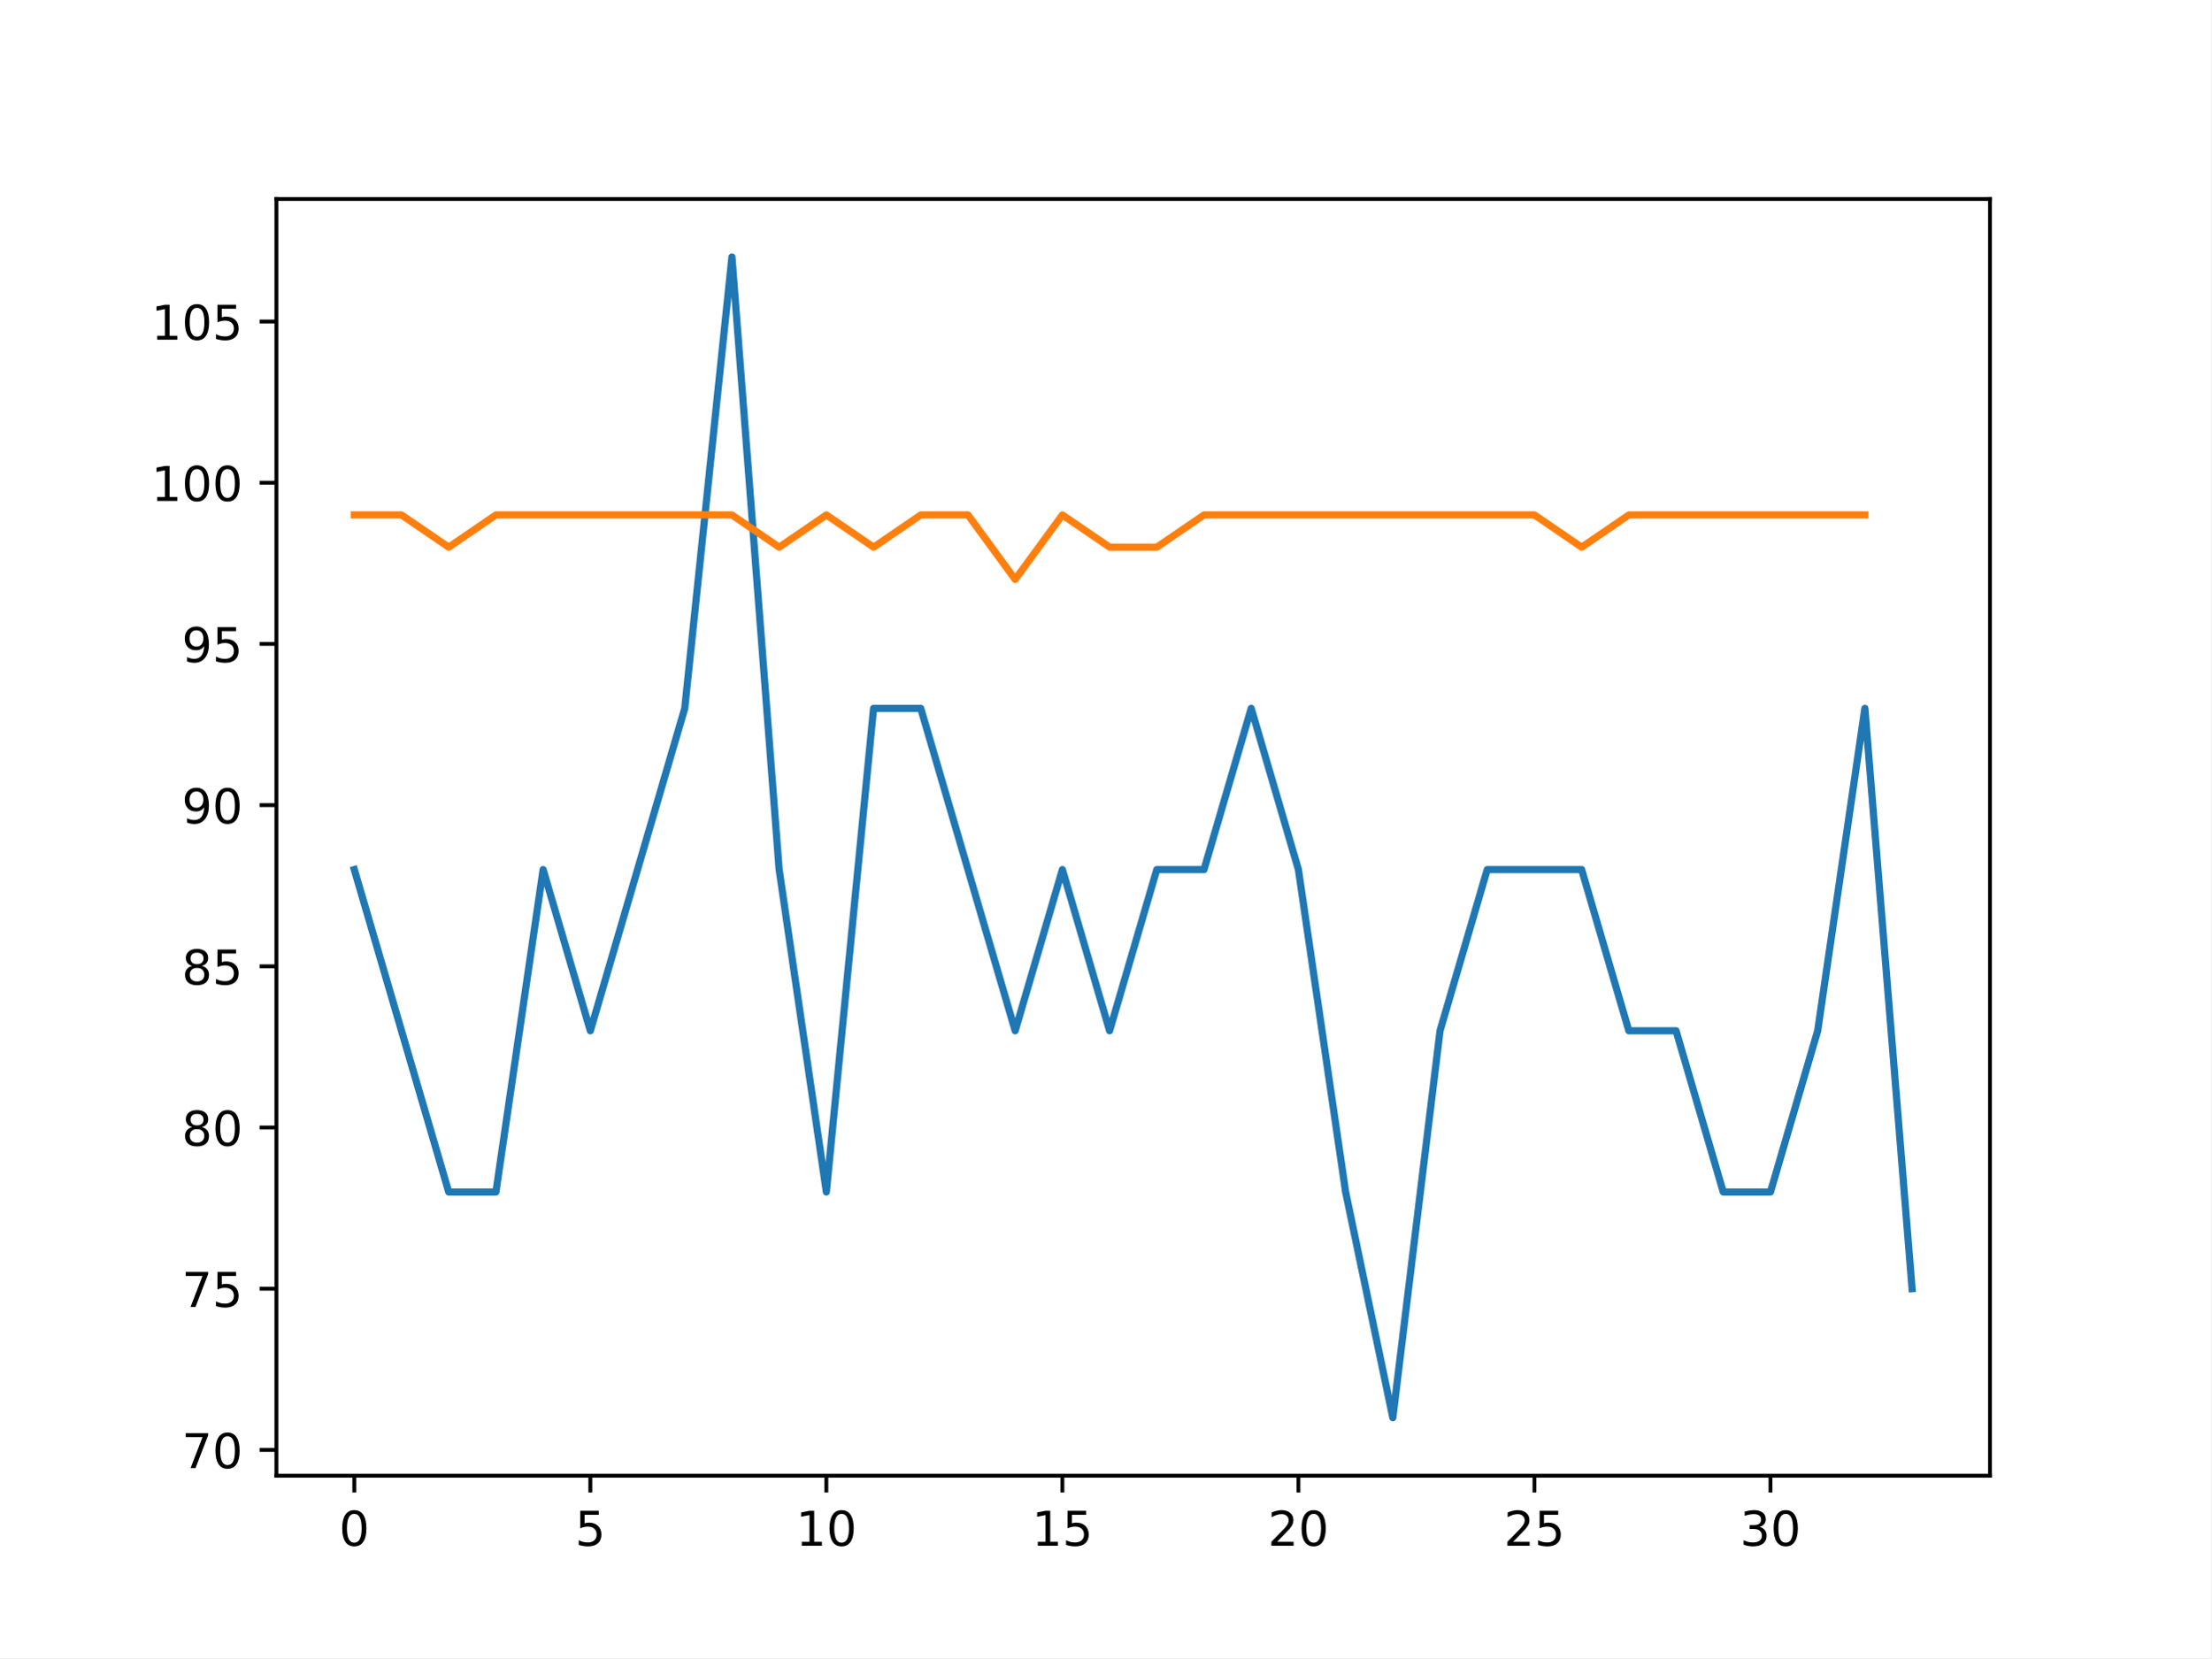
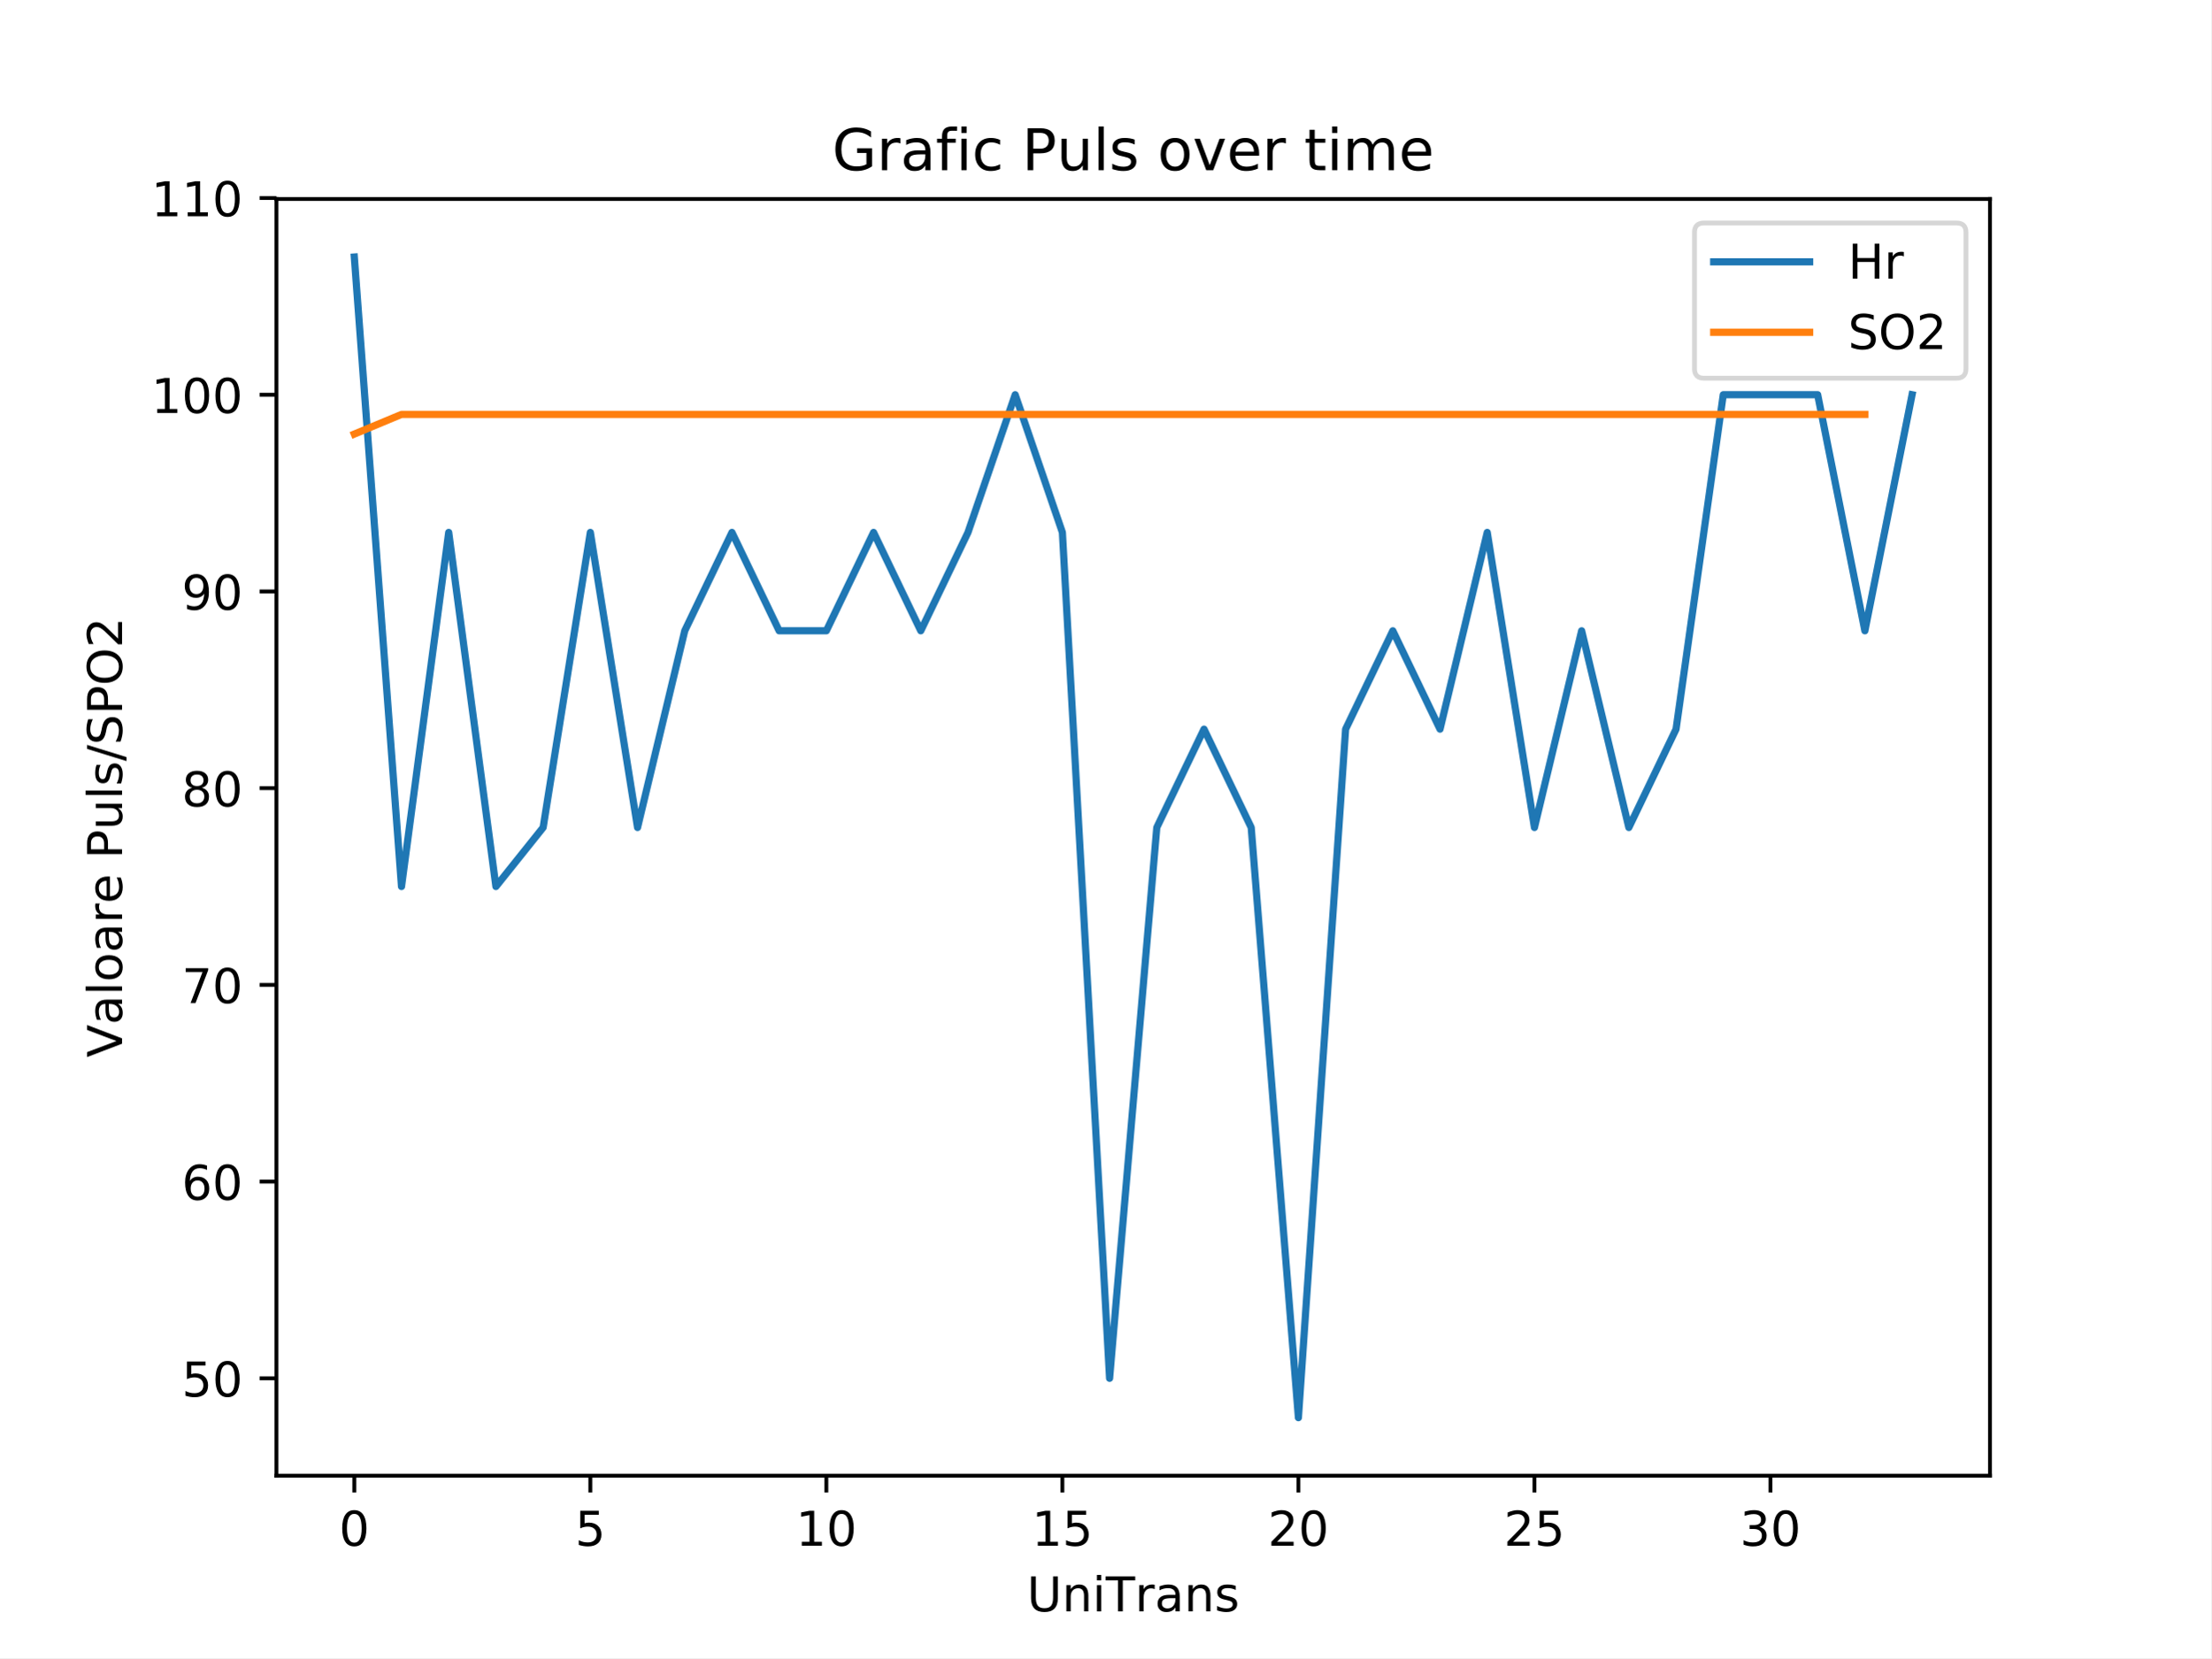
<svg xmlns="http://www.w3.org/2000/svg" xmlns:xlink="http://www.w3.org/1999/xlink" height="345.6pt" version="1.1" viewBox="0 0 460.8 345.6" width="460.8pt">
  <defs>
    <style type="text/css">
*{stroke-linecap:butt;stroke-linejoin:round;}
  </style>
  </defs>
  <g id="figure_1">
    <g id="patch_1">
      <path d="M 0 345.6  L 460.8 345.6  L 460.8 0  L 0 0  z " style="fill:#ffffff;" />
    </g>
    <g id="axes_1">
      <g id="patch_2">
        <path d="M 57.6 307.584  L 414.72 307.584  L 414.72 41.472  L 57.6 41.472  z " style="fill:#ffffff;" />
      </g>
      <g id="matplotlib.axis_1">
        <g id="xtick_1">
          <g id="line2d_1">
            <defs>
-               <path d="M 0 0  L 0 3.5  " id="m60263ec77a" style="stroke:#000000;stroke-width:0.8;" />
-             </defs>
-             <g>
-               <use style="stroke:#000000;stroke-width:0.8;" x="73.833" xlink:href="#m60263ec77a" y="307.584" />
+               <path d="M 0 0  L 0 3.5  " id="me6a7bbd510" style="stroke:#000000;stroke-width:0.8;" />
+             </defs>
+             <g>
+               <use style="stroke:#000000;stroke-width:0.8;" x="73.833" xlink:href="#me6a7bbd510" y="307.584" />
            </g>
          </g>
          <g id="text_1">
            <defs>
              <path d="M 31.781 66.406  Q 24.172 66.406 20.328 58.906  Q 16.5 51.422 16.5 36.375  Q 16.5 21.391 20.328 13.891  Q 24.172 6.391 31.781 6.391  Q 39.453 6.391 43.281 13.891  Q 47.125 21.391 47.125 36.375  Q 47.125 51.422 43.281 58.906  Q 39.453 66.406 31.781 66.406  z M 31.781 74.219  Q 44.047 74.219 50.516 64.516  Q 56.984 54.828 56.984 36.375  Q 56.984 17.969 50.516 8.266  Q 44.047 -1.422 31.781 -1.422  Q 19.531 -1.422 13.062 8.266  Q 6.594 17.969 6.594 36.375  Q 6.594 54.828 13.062 64.516  Q 19.531 74.219 31.781 74.219  z " id="DejaVuSans-48" />
            </defs>
            <g transform="translate(70.65148 322.1824)scale(0.1 -0.1)">
              <use xlink:href="#DejaVuSans-48" />
            </g>
          </g>
        </g>
        <g id="xtick_2">
          <g id="line2d_2">
            <g>
-               <use style="stroke:#000000;stroke-width:0.8;" x="123.023" xlink:href="#m60263ec77a" y="307.584" />
+               <use style="stroke:#000000;stroke-width:0.8;" x="123.023" xlink:href="#me6a7bbd510" y="307.584" />
            </g>
          </g>
          <g id="text_2">
            <defs>
              <path d="M 10.797 72.906  L 49.516 72.906  L 49.516 64.594  L 19.828 64.594  L 19.828 46.734  Q 21.969 47.469 24.109 47.828  Q 26.266 48.188 28.422 48.188  Q 40.625 48.188 47.75 41.5  Q 54.891 34.812 54.891 23.391  Q 54.891 11.625 47.562 5.094  Q 40.234 -1.422 26.906 -1.422  Q 22.312 -1.422 17.547 -0.641  Q 12.797 0.141 7.719 1.703  L 7.719 11.625  Q 12.109 9.234 16.797 8.062  Q 21.484 6.891 26.703 6.891  Q 35.156 6.891 40.078 11.328  Q 45.016 15.766 45.016 23.391  Q 45.016 31 40.078 35.438  Q 35.156 39.891 26.703 39.891  Q 22.75 39.891 18.812 39.016  Q 14.891 38.141 10.797 36.281  z " id="DejaVuSans-53" />
            </defs>
            <g transform="translate(119.8416 322.1824)scale(0.1 -0.1)">
              <use xlink:href="#DejaVuSans-53" />
            </g>
          </g>
        </g>
        <g id="xtick_3">
          <g id="line2d_3">
            <g>
-               <use style="stroke:#000000;stroke-width:0.8;" x="172.213" xlink:href="#m60263ec77a" y="307.584" />
+               <use style="stroke:#000000;stroke-width:0.8;" x="172.213" xlink:href="#me6a7bbd510" y="307.584" />
            </g>
          </g>
          <g id="text_3">
            <defs>
              <path d="M 12.406 8.297  L 28.516 8.297  L 28.516 63.922  L 10.984 60.406  L 10.984 69.391  L 28.422 72.906  L 38.281 72.906  L 38.281 8.297  L 54.391 8.297  L 54.391 0  L 12.406 0  z " id="DejaVuSans-49" />
            </defs>
            <g transform="translate(165.8504 322.1824)scale(0.1 -0.1)">
              <use xlink:href="#DejaVuSans-49" />
              <use x="63.623" xlink:href="#DejaVuSans-48" />
            </g>
          </g>
        </g>
        <g id="xtick_4">
          <g id="line2d_4">
            <g>
-               <use style="stroke:#000000;stroke-width:0.8;" x="221.403" xlink:href="#m60263ec77a" y="307.584" />
+               <use style="stroke:#000000;stroke-width:0.8;" x="221.403" xlink:href="#me6a7bbd510" y="307.584" />
            </g>
          </g>
          <g id="text_4">
            <g transform="translate(215.0405 322.1824)scale(0.1 -0.1)">
              <use xlink:href="#DejaVuSans-49" />
              <use x="63.623" xlink:href="#DejaVuSans-53" />
            </g>
          </g>
        </g>
        <g id="xtick_5">
          <g id="line2d_5">
            <g>
-               <use style="stroke:#000000;stroke-width:0.8;" x="270.593" xlink:href="#m60263ec77a" y="307.584" />
+               <use style="stroke:#000000;stroke-width:0.8;" x="270.593" xlink:href="#me6a7bbd510" y="307.584" />
            </g>
          </g>
          <g id="text_5">
            <defs>
              <path d="M 19.188 8.297  L 53.609 8.297  L 53.609 0  L 7.328 0  L 7.328 8.297  Q 12.938 14.109 22.625 23.891  Q 32.328 33.688 34.812 36.531  Q 39.547 41.844 41.422 45.531  Q 43.312 49.219 43.312 52.781  Q 43.312 58.594 39.234 62.25  Q 35.156 65.922 28.609 65.922  Q 23.969 65.922 18.812 64.312  Q 13.672 62.703 7.812 59.422  L 7.812 69.391  Q 13.766 71.781 18.938 73  Q 24.125 74.219 28.422 74.219  Q 39.75 74.219 46.484 68.547  Q 53.219 62.891 53.219 53.422  Q 53.219 48.922 51.531 44.891  Q 49.859 40.875 45.406 35.406  Q 44.188 33.984 37.641 27.219  Q 31.109 20.453 19.188 8.297  z " id="DejaVuSans-50" />
            </defs>
            <g transform="translate(264.2306 322.1824)scale(0.1 -0.1)">
              <use xlink:href="#DejaVuSans-50" />
              <use x="63.623" xlink:href="#DejaVuSans-48" />
            </g>
          </g>
        </g>
        <g id="xtick_6">
          <g id="line2d_6">
            <g>
-               <use style="stroke:#000000;stroke-width:0.8;" x="319.783" xlink:href="#m60263ec77a" y="307.584" />
+               <use style="stroke:#000000;stroke-width:0.8;" x="319.783" xlink:href="#me6a7bbd510" y="307.584" />
            </g>
          </g>
          <g id="text_6">
            <g transform="translate(313.4206 322.1824)scale(0.1 -0.1)">
              <use xlink:href="#DejaVuSans-50" />
              <use x="63.623" xlink:href="#DejaVuSans-53" />
            </g>
          </g>
        </g>
        <g id="xtick_7">
          <g id="line2d_7">
            <g>
-               <use style="stroke:#000000;stroke-width:0.8;" x="368.973" xlink:href="#m60263ec77a" y="307.584" />
+               <use style="stroke:#000000;stroke-width:0.8;" x="368.973" xlink:href="#me6a7bbd510" y="307.584" />
            </g>
          </g>
          <g id="text_7">
            <defs>
              <path d="M 40.578 39.312  Q 47.656 37.797 51.625 33  Q 55.609 28.219 55.609 21.188  Q 55.609 10.406 48.188 4.484  Q 40.766 -1.422 27.094 -1.422  Q 22.516 -1.422 17.656 -0.516  Q 12.797 0.391 7.625 2.203  L 7.625 11.719  Q 11.719 9.328 16.594 8.109  Q 21.484 6.891 26.812 6.891  Q 36.078 6.891 40.938 10.547  Q 45.797 14.203 45.797 21.188  Q 45.797 27.641 41.281 31.266  Q 36.766 34.906 28.719 34.906  L 20.219 34.906  L 20.219 43.016  L 29.109 43.016  Q 36.375 43.016 40.234 45.922  Q 44.094 48.828 44.094 54.297  Q 44.094 59.906 40.109 62.906  Q 36.141 65.922 28.719 65.922  Q 24.656 65.922 20.016 65.031  Q 15.375 64.156 9.812 62.312  L 9.812 71.094  Q 15.438 72.656 20.344 73.438  Q 25.25 74.219 29.594 74.219  Q 40.828 74.219 47.359 69.109  Q 53.906 64.016 53.906 55.328  Q 53.906 49.266 50.438 45.094  Q 46.969 40.922 40.578 39.312  z " id="DejaVuSans-51" />
            </defs>
            <g transform="translate(362.6107 322.1824)scale(0.1 -0.1)">
              <use xlink:href="#DejaVuSans-51" />
              <use x="63.623" xlink:href="#DejaVuSans-48" />
            </g>
+           </g>
+         </g>
+         <g id="text_8">
+           <defs>
+             <path d="M 8.688 72.906  L 18.609 72.906  L 18.609 28.609  Q 18.609 16.891 22.844 11.734  Q 27.094 6.594 36.625 6.594  Q 46.094 6.594 50.344 11.734  Q 54.594 16.891 54.594 28.609  L 54.594 72.906  L 64.5 72.906  L 64.5 27.391  Q 64.5 13.141 57.438 5.859  Q 50.391 -1.422 36.625 -1.422  Q 22.797 -1.422 15.734 5.859  Q 8.688 13.141 8.688 27.391  z " id="DejaVuSans-85" />
+             <path d="M 54.891 33.016  L 54.891 0  L 45.906 0  L 45.906 32.719  Q 45.906 40.484 42.875 44.328  Q 39.844 48.188 33.797 48.188  Q 26.516 48.188 22.312 43.547  Q 18.109 38.922 18.109 30.906  L 18.109 0  L 9.078 0  L 9.078 54.688  L 18.109 54.688  L 18.109 46.188  Q 21.344 51.125 25.703 53.562  Q 30.078 56 35.797 56  Q 45.219 56 50.047 50.172  Q 54.891 44.344 54.891 33.016  z " id="DejaVuSans-110" />
+             <path d="M 9.422 54.688  L 18.406 54.688  L 18.406 0  L 9.422 0  z M 9.422 75.984  L 18.406 75.984  L 18.406 64.594  L 9.422 64.594  z " id="DejaVuSans-105" />
+             <path d="M -0.297 72.906  L 61.375 72.906  L 61.375 64.594  L 35.5 64.594  L 35.5 0  L 25.594 0  L 25.594 64.594  L -0.297 64.594  z " id="DejaVuSans-84" />
+             <path d="M 41.109 46.297  Q 39.594 47.172 37.812 47.578  Q 36.031 48 33.891 48  Q 26.266 48 22.188 43.047  Q 18.109 38.094 18.109 28.812  L 18.109 0  L 9.078 0  L 9.078 54.688  L 18.109 54.688  L 18.109 46.188  Q 20.953 51.172 25.484 53.578  Q 30.031 56 36.531 56  Q 37.453 56 38.578 55.875  Q 39.703 55.766 41.062 55.516  z " id="DejaVuSans-114" />
+             <path d="M 34.281 27.484  Q 23.391 27.484 19.188 25  Q 14.984 22.516 14.984 16.5  Q 14.984 11.719 18.141 8.906  Q 21.297 6.109 26.703 6.109  Q 34.188 6.109 38.703 11.406  Q 43.219 16.703 43.219 25.484  L 43.219 27.484  z M 52.203 31.203  L 52.203 0  L 43.219 0  L 43.219 8.297  Q 40.141 3.328 35.547 0.953  Q 30.953 -1.422 24.312 -1.422  Q 15.922 -1.422 10.953 3.297  Q 6 8.016 6 15.922  Q 6 25.141 12.172 29.828  Q 18.359 34.516 30.609 34.516  L 43.219 34.516  L 43.219 35.406  Q 43.219 41.609 39.141 45  Q 35.062 48.391 27.688 48.391  Q 23 48.391 18.547 47.266  Q 14.109 46.141 10.016 43.891  L 10.016 52.203  Q 14.938 54.109 19.578 55.047  Q 24.219 56 28.609 56  Q 40.484 56 46.344 49.844  Q 52.203 43.703 52.203 31.203  z " id="DejaVuSans-97" />
+             <path d="M 44.281 53.078  L 44.281 44.578  Q 40.484 46.531 36.375 47.5  Q 32.281 48.484 27.875 48.484  Q 21.188 48.484 17.844 46.438  Q 14.5 44.391 14.5 40.281  Q 14.5 37.156 16.891 35.375  Q 19.281 33.594 26.516 31.984  L 29.594 31.297  Q 39.156 29.25 43.188 25.516  Q 47.219 21.781 47.219 15.094  Q 47.219 7.469 41.188 3.016  Q 35.156 -1.422 24.609 -1.422  Q 20.219 -1.422 15.453 -0.562  Q 10.688 0.297 5.422 2  L 5.422 11.281  Q 10.406 8.688 15.234 7.391  Q 20.062 6.109 24.812 6.109  Q 31.156 6.109 34.562 8.281  Q 37.984 10.453 37.984 14.406  Q 37.984 18.062 35.516 20.016  Q 33.062 21.969 24.703 23.781  L 21.578 24.516  Q 13.234 26.266 9.516 29.906  Q 5.812 33.547 5.812 39.891  Q 5.812 47.609 11.281 51.797  Q 16.75 56 26.812 56  Q 31.781 56 36.172 55.266  Q 40.578 54.547 44.281 53.078  z " id="DejaVuSans-115" />
+           </defs>
+           <g transform="translate(214.0069 335.8606)scale(0.1 -0.1)">
+             <use xlink:href="#DejaVuSans-85" />
+             <use x="73.193" xlink:href="#DejaVuSans-110" />
+             <use x="136.572" xlink:href="#DejaVuSans-105" />
+             <use x="164.355" xlink:href="#DejaVuSans-84" />
+             <use x="225.221" xlink:href="#DejaVuSans-114" />
+             <use x="266.334" xlink:href="#DejaVuSans-97" />
+             <use x="327.613" xlink:href="#DejaVuSans-110" />
+             <use x="390.992" xlink:href="#DejaVuSans-115" />
          </g>
        </g>
      </g>
      <g id="matplotlib.axis_2">
        <g id="ytick_1">
          <g id="line2d_8">
            <defs>
-               <path d="M 0 0  L -3.5 0  " id="mb90bf1c290" style="stroke:#000000;stroke-width:0.8;" />
-             </defs>
-             <g>
-               <use style="stroke:#000000;stroke-width:0.8;" x="57.6" xlink:href="#mb90bf1c290" y="302.208" />
-             </g>
-           </g>
-           <g id="text_8">
-             <defs>
-               <path d="M 8.203 72.906  L 55.078 72.906  L 55.078 68.703  L 28.609 0  L 18.312 0  L 43.219 64.594  L 8.203 64.594  z " id="DejaVuSans-55" />
-             </defs>
-             <g transform="translate(37.875 306.0072)scale(0.1 -0.1)">
-               <use xlink:href="#DejaVuSans-55" />
+               <path d="M 0 0  L -3.5 0  " id="mf48b2911ef" style="stroke:#000000;stroke-width:0.8;" />
+             </defs>
+             <g>
+               <use style="stroke:#000000;stroke-width:0.8;" x="57.6" xlink:href="#mf48b2911ef" y="287.287" />
+             </g>
+           </g>
+           <g id="text_9">
+             <g transform="translate(37.875 291.0865)scale(0.1 -0.1)">
+               <use xlink:href="#DejaVuSans-53" />
              <use x="63.623" xlink:href="#DejaVuSans-48" />
            </g>
          </g>
        </g>
        <g id="ytick_2">
          <g id="line2d_9">
            <g>
-               <use style="stroke:#000000;stroke-width:0.8;" x="57.6" xlink:href="#mb90bf1c290" y="268.608" />
-             </g>
-           </g>
-           <g id="text_9">
-             <g transform="translate(37.875 272.4072)scale(0.1 -0.1)">
-               <use xlink:href="#DejaVuSans-55" />
-               <use x="63.623" xlink:href="#DejaVuSans-53" />
+               <use style="stroke:#000000;stroke-width:0.8;" x="57.6" xlink:href="#mf48b2911ef" y="246.284" />
+             </g>
+           </g>
+           <g id="text_10">
+             <defs>
+               <path d="M 33.016 40.375  Q 26.375 40.375 22.484 35.828  Q 18.609 31.297 18.609 23.391  Q 18.609 15.531 22.484 10.953  Q 26.375 6.391 33.016 6.391  Q 39.656 6.391 43.531 10.953  Q 47.406 15.531 47.406 23.391  Q 47.406 31.297 43.531 35.828  Q 39.656 40.375 33.016 40.375  z M 52.594 71.297  L 52.594 62.312  Q 48.875 64.062 45.094 64.984  Q 41.312 65.922 37.594 65.922  Q 27.828 65.922 22.672 59.328  Q 17.531 52.734 16.797 39.406  Q 19.672 43.656 24.016 45.922  Q 28.375 48.188 33.594 48.188  Q 44.578 48.188 50.953 41.516  Q 57.328 34.859 57.328 23.391  Q 57.328 12.156 50.688 5.359  Q 44.047 -1.422 33.016 -1.422  Q 20.359 -1.422 13.672 8.266  Q 6.984 17.969 6.984 36.375  Q 6.984 53.656 15.188 63.938  Q 23.391 74.219 37.203 74.219  Q 40.922 74.219 44.703 73.484  Q 48.484 72.75 52.594 71.297  z " id="DejaVuSans-54" />
+             </defs>
+             <g transform="translate(37.875 250.0832)scale(0.1 -0.1)">
+               <use xlink:href="#DejaVuSans-54" />
+               <use x="63.623" xlink:href="#DejaVuSans-48" />
            </g>
          </g>
        </g>
        <g id="ytick_3">
          <g id="line2d_10">
            <g>
-               <use style="stroke:#000000;stroke-width:0.8;" x="57.6" xlink:href="#mb90bf1c290" y="235.008" />
-             </g>
-           </g>
-           <g id="text_10">
-             <defs>
-               <path d="M 31.781 34.625  Q 24.75 34.625 20.719 30.859  Q 16.703 27.094 16.703 20.516  Q 16.703 13.922 20.719 10.156  Q 24.75 6.391 31.781 6.391  Q 38.812 6.391 42.859 10.172  Q 46.922 13.969 46.922 20.516  Q 46.922 27.094 42.891 30.859  Q 38.875 34.625 31.781 34.625  z M 21.922 38.812  Q 15.578 40.375 12.031 44.719  Q 8.5 49.078 8.5 55.328  Q 8.5 64.062 14.719 69.141  Q 20.953 74.219 31.781 74.219  Q 42.672 74.219 48.875 69.141  Q 55.078 64.062 55.078 55.328  Q 55.078 49.078 51.531 44.719  Q 48 40.375 41.703 38.812  Q 48.828 37.156 52.797 32.312  Q 56.781 27.484 56.781 20.516  Q 56.781 9.906 50.312 4.234  Q 43.844 -1.422 31.781 -1.422  Q 19.734 -1.422 13.25 4.234  Q 6.781 9.906 6.781 20.516  Q 6.781 27.484 10.781 32.312  Q 14.797 37.156 21.922 38.812  z M 18.312 54.391  Q 18.312 48.734 21.844 45.562  Q 25.391 42.391 31.781 42.391  Q 38.141 42.391 41.719 45.562  Q 45.312 48.734 45.312 54.391  Q 45.312 60.062 41.719 63.234  Q 38.141 66.406 31.781 66.406  Q 25.391 66.406 21.844 63.234  Q 18.312 60.062 18.312 54.391  z " id="DejaVuSans-56" />
-             </defs>
-             <g transform="translate(37.875 238.8072)scale(0.1 -0.1)">
-               <use xlink:href="#DejaVuSans-56" />
+               <use style="stroke:#000000;stroke-width:0.8;" x="57.6" xlink:href="#mf48b2911ef" y="205.281" />
+             </g>
+           </g>
+           <g id="text_11">
+             <defs>
+               <path d="M 8.203 72.906  L 55.078 72.906  L 55.078 68.703  L 28.609 0  L 18.312 0  L 43.219 64.594  L 8.203 64.594  z " id="DejaVuSans-55" />
+             </defs>
+             <g transform="translate(37.875 209.0798)scale(0.1 -0.1)">
+               <use xlink:href="#DejaVuSans-55" />
              <use x="63.623" xlink:href="#DejaVuSans-48" />
            </g>
          </g>
        </g>
        <g id="ytick_4">
          <g id="line2d_11">
            <g>
-               <use style="stroke:#000000;stroke-width:0.8;" x="57.6" xlink:href="#mb90bf1c290" y="201.408" />
-             </g>
-           </g>
-           <g id="text_11">
-             <g transform="translate(37.875 205.2072)scale(0.1 -0.1)">
+               <use style="stroke:#000000;stroke-width:0.8;" x="57.6" xlink:href="#mf48b2911ef" y="164.277" />
+             </g>
+           </g>
+           <g id="text_12">
+             <defs>
+               <path d="M 31.781 34.625  Q 24.75 34.625 20.719 30.859  Q 16.703 27.094 16.703 20.516  Q 16.703 13.922 20.719 10.156  Q 24.75 6.391 31.781 6.391  Q 38.812 6.391 42.859 10.172  Q 46.922 13.969 46.922 20.516  Q 46.922 27.094 42.891 30.859  Q 38.875 34.625 31.781 34.625  z M 21.922 38.812  Q 15.578 40.375 12.031 44.719  Q 8.5 49.078 8.5 55.328  Q 8.5 64.062 14.719 69.141  Q 20.953 74.219 31.781 74.219  Q 42.672 74.219 48.875 69.141  Q 55.078 64.062 55.078 55.328  Q 55.078 49.078 51.531 44.719  Q 48 40.375 41.703 38.812  Q 48.828 37.156 52.797 32.312  Q 56.781 27.484 56.781 20.516  Q 56.781 9.906 50.312 4.234  Q 43.844 -1.422 31.781 -1.422  Q 19.734 -1.422 13.25 4.234  Q 6.781 9.906 6.781 20.516  Q 6.781 27.484 10.781 32.312  Q 14.797 37.156 21.922 38.812  z M 18.312 54.391  Q 18.312 48.734 21.844 45.562  Q 25.391 42.391 31.781 42.391  Q 38.141 42.391 41.719 45.562  Q 45.312 48.734 45.312 54.391  Q 45.312 60.062 41.719 63.234  Q 38.141 66.406 31.781 66.406  Q 25.391 66.406 21.844 63.234  Q 18.312 60.062 18.312 54.391  z " id="DejaVuSans-56" />
+             </defs>
+             <g transform="translate(37.875 168.0764)scale(0.1 -0.1)">
              <use xlink:href="#DejaVuSans-56" />
-               <use x="63.623" xlink:href="#DejaVuSans-53" />
+               <use x="63.623" xlink:href="#DejaVuSans-48" />
            </g>
          </g>
        </g>
        <g id="ytick_5">
          <g id="line2d_12">
            <g>
-               <use style="stroke:#000000;stroke-width:0.8;" x="57.6" xlink:href="#mb90bf1c290" y="167.808" />
-             </g>
-           </g>
-           <g id="text_12">
+               <use style="stroke:#000000;stroke-width:0.8;" x="57.6" xlink:href="#mf48b2911ef" y="123.274" />
+             </g>
+           </g>
+           <g id="text_13">
            <defs>
              <path d="M 10.984 1.516  L 10.984 10.5  Q 14.703 8.734 18.5 7.812  Q 22.312 6.891 25.984 6.891  Q 35.75 6.891 40.891 13.453  Q 46.047 20.016 46.781 33.406  Q 43.953 29.203 39.594 26.953  Q 35.25 24.703 29.984 24.703  Q 19.047 24.703 12.672 31.312  Q 6.297 37.938 6.297 49.422  Q 6.297 60.641 12.938 67.422  Q 19.578 74.219 30.609 74.219  Q 43.266 74.219 49.922 64.516  Q 56.594 54.828 56.594 36.375  Q 56.594 19.141 48.406 8.859  Q 40.234 -1.422 26.422 -1.422  Q 22.703 -1.422 18.891 -0.688  Q 15.094 0.047 10.984 1.516  z M 30.609 32.422  Q 37.25 32.422 41.125 36.953  Q 45.016 41.5 45.016 49.422  Q 45.016 57.281 41.125 61.844  Q 37.25 66.406 30.609 66.406  Q 23.969 66.406 20.094 61.844  Q 16.219 57.281 16.219 49.422  Q 16.219 41.5 20.094 36.953  Q 23.969 32.422 30.609 32.422  z " id="DejaVuSans-57" />
            </defs>
-             <g transform="translate(37.875 171.6072)scale(0.1 -0.1)">
+             <g transform="translate(37.875 127.073)scale(0.1 -0.1)">
              <use xlink:href="#DejaVuSans-57" />
              <use x="63.623" xlink:href="#DejaVuSans-48" />
            </g>
          </g>
        </g>
        <g id="ytick_6">
          <g id="line2d_13">
            <g>
-               <use style="stroke:#000000;stroke-width:0.8;" x="57.6" xlink:href="#mb90bf1c290" y="134.208" />
-             </g>
-           </g>
-           <g id="text_13">
-             <g transform="translate(37.875 138.0072)scale(0.1 -0.1)">
-               <use xlink:href="#DejaVuSans-57" />
-               <use x="63.623" xlink:href="#DejaVuSans-53" />
+               <use style="stroke:#000000;stroke-width:0.8;" x="57.6" xlink:href="#mf48b2911ef" y="82.27" />
+             </g>
+           </g>
+           <g id="text_14">
+             <g transform="translate(31.5125 86.06959)scale(0.1 -0.1)">
+               <use xlink:href="#DejaVuSans-49" />
+               <use x="63.623" xlink:href="#DejaVuSans-48" />
+               <use x="127.246" xlink:href="#DejaVuSans-48" />
            </g>
          </g>
        </g>
        <g id="ytick_7">
          <g id="line2d_14">
            <g>
-               <use style="stroke:#000000;stroke-width:0.8;" x="57.6" xlink:href="#mb90bf1c290" y="100.608" />
-             </g>
-           </g>
-           <g id="text_14">
-             <g transform="translate(31.5125 104.4072)scale(0.1 -0.1)">
+               <use style="stroke:#000000;stroke-width:0.8;" x="57.6" xlink:href="#mf48b2911ef" y="41.267" />
+             </g>
+           </g>
+           <g id="text_15">
+             <g transform="translate(31.5125 45.0662)scale(0.1 -0.1)">
              <use xlink:href="#DejaVuSans-49" />
-               <use x="63.623" xlink:href="#DejaVuSans-48" />
+               <use x="63.623" xlink:href="#DejaVuSans-49" />
              <use x="127.246" xlink:href="#DejaVuSans-48" />
            </g>
          </g>
        </g>
-         <g id="ytick_8">
-           <g id="line2d_15">
-             <g>
-               <use style="stroke:#000000;stroke-width:0.8;" x="57.6" xlink:href="#mb90bf1c290" y="67.008" />
-             </g>
-           </g>
-           <g id="text_15">
-             <g transform="translate(31.5125 70.80722)scale(0.1 -0.1)">
-               <use xlink:href="#DejaVuSans-49" />
-               <use x="63.623" xlink:href="#DejaVuSans-48" />
-               <use x="127.246" xlink:href="#DejaVuSans-53" />
-             </g>
-           </g>
-         </g>
+         <g id="text_16">
+           <defs>
+             <path d="M 28.609 0  L 0.781 72.906  L 11.078 72.906  L 34.188 11.531  L 57.328 72.906  L 67.578 72.906  L 39.797 0  z " id="DejaVuSans-86" />
+             <path d="M 9.422 75.984  L 18.406 75.984  L 18.406 0  L 9.422 0  z " id="DejaVuSans-108" />
+             <path d="M 30.609 48.391  Q 23.391 48.391 19.188 42.75  Q 14.984 37.109 14.984 27.297  Q 14.984 17.484 19.156 11.844  Q 23.344 6.203 30.609 6.203  Q 37.797 6.203 41.984 11.859  Q 46.188 17.531 46.188 27.297  Q 46.188 37.016 41.984 42.703  Q 37.797 48.391 30.609 48.391  z M 30.609 56  Q 42.328 56 49.016 48.375  Q 55.719 40.766 55.719 27.297  Q 55.719 13.875 49.016 6.219  Q 42.328 -1.422 30.609 -1.422  Q 18.844 -1.422 12.172 6.219  Q 5.516 13.875 5.516 27.297  Q 5.516 40.766 12.172 48.375  Q 18.844 56 30.609 56  z " id="DejaVuSans-111" />
+             <path d="M 56.203 29.594  L 56.203 25.203  L 14.891 25.203  Q 15.484 15.922 20.484 11.062  Q 25.484 6.203 34.422 6.203  Q 39.594 6.203 44.453 7.469  Q 49.312 8.734 54.109 11.281  L 54.109 2.781  Q 49.266 0.734 44.188 -0.344  Q 39.109 -1.422 33.891 -1.422  Q 20.797 -1.422 13.156 6.188  Q 5.516 13.812 5.516 26.812  Q 5.516 40.234 12.766 48.109  Q 20.016 56 32.328 56  Q 43.359 56 49.781 48.891  Q 56.203 41.797 56.203 29.594  z M 47.219 32.234  Q 47.125 39.594 43.094 43.984  Q 39.062 48.391 32.422 48.391  Q 24.906 48.391 20.391 44.141  Q 15.875 39.891 15.188 32.172  z " id="DejaVuSans-101" />
+             <path id="DejaVuSans-32" />
+             <path d="M 19.672 64.797  L 19.672 37.406  L 32.078 37.406  Q 38.969 37.406 42.719 40.969  Q 46.484 44.531 46.484 51.125  Q 46.484 57.672 42.719 61.234  Q 38.969 64.797 32.078 64.797  z M 9.812 72.906  L 32.078 72.906  Q 44.344 72.906 50.609 67.359  Q 56.891 61.812 56.891 51.125  Q 56.891 40.328 50.609 34.812  Q 44.344 29.297 32.078 29.297  L 19.672 29.297  L 19.672 0  L 9.812 0  z " id="DejaVuSans-80" />
+             <path d="M 8.5 21.578  L 8.5 54.688  L 17.484 54.688  L 17.484 21.922  Q 17.484 14.156 20.5 10.266  Q 23.531 6.391 29.594 6.391  Q 36.859 6.391 41.078 11.031  Q 45.312 15.672 45.312 23.688  L 45.312 54.688  L 54.297 54.688  L 54.297 0  L 45.312 0  L 45.312 8.406  Q 42.047 3.422 37.719 1  Q 33.406 -1.422 27.688 -1.422  Q 18.266 -1.422 13.375 4.438  Q 8.5 10.297 8.5 21.578  z M 31.109 56  z " id="DejaVuSans-117" />
+             <path d="M 25.391 72.906  L 33.688 72.906  L 8.297 -9.281  L 0 -9.281  z " id="DejaVuSans-47" />
+             <path d="M 53.516 70.516  L 53.516 60.891  Q 47.906 63.578 42.922 64.891  Q 37.938 66.219 33.297 66.219  Q 25.25 66.219 20.875 63.094  Q 16.5 59.969 16.5 54.203  Q 16.5 49.359 19.406 46.891  Q 22.312 44.438 30.422 42.922  L 36.375 41.703  Q 47.406 39.594 52.656 34.297  Q 57.906 29 57.906 20.125  Q 57.906 9.516 50.797 4.047  Q 43.703 -1.422 29.984 -1.422  Q 24.812 -1.422 18.969 -0.25  Q 13.141 0.922 6.891 3.219  L 6.891 13.375  Q 12.891 10.016 18.656 8.297  Q 24.422 6.594 29.984 6.594  Q 38.422 6.594 43.016 9.906  Q 47.609 13.234 47.609 19.391  Q 47.609 24.75 44.312 27.781  Q 41.016 30.812 33.5 32.328  L 27.484 33.5  Q 16.453 35.688 11.516 40.375  Q 6.594 45.062 6.594 53.422  Q 6.594 63.094 13.406 68.656  Q 20.219 74.219 32.172 74.219  Q 37.312 74.219 42.625 73.281  Q 47.953 72.359 53.516 70.516  z " id="DejaVuSans-83" />
+             <path d="M 39.406 66.219  Q 28.656 66.219 22.328 58.203  Q 16.016 50.203 16.016 36.375  Q 16.016 22.609 22.328 14.594  Q 28.656 6.594 39.406 6.594  Q 50.141 6.594 56.422 14.594  Q 62.703 22.609 62.703 36.375  Q 62.703 50.203 56.422 58.203  Q 50.141 66.219 39.406 66.219  z M 39.406 74.219  Q 54.734 74.219 63.906 63.938  Q 73.094 53.656 73.094 36.375  Q 73.094 19.141 63.906 8.859  Q 54.734 -1.422 39.406 -1.422  Q 24.031 -1.422 14.812 8.828  Q 5.609 19.094 5.609 36.375  Q 5.609 53.656 14.812 63.938  Q 24.031 74.219 39.406 74.219  z " id="DejaVuSans-79" />
+           </defs>
+           <g transform="translate(25.43281 220.4061)rotate(-90)scale(0.1 -0.1)">
+             <use xlink:href="#DejaVuSans-86" />
+             <use x="68.299" xlink:href="#DejaVuSans-97" />
+             <use x="129.578" xlink:href="#DejaVuSans-108" />
+             <use x="157.361" xlink:href="#DejaVuSans-111" />
+             <use x="218.543" xlink:href="#DejaVuSans-97" />
+             <use x="279.822" xlink:href="#DejaVuSans-114" />
+             <use x="320.904" xlink:href="#DejaVuSans-101" />
+             <use x="382.428" xlink:href="#DejaVuSans-32" />
+             <use x="414.215" xlink:href="#DejaVuSans-80" />
+             <use x="474.502" xlink:href="#DejaVuSans-117" />
+             <use x="537.881" xlink:href="#DejaVuSans-108" />
+             <use x="565.664" xlink:href="#DejaVuSans-115" />
+             <use x="617.764" xlink:href="#DejaVuSans-47" />
+             <use x="651.455" xlink:href="#DejaVuSans-83" />
+             <use x="714.932" xlink:href="#DejaVuSans-80" />
+             <use x="775.234" xlink:href="#DejaVuSans-79" />
+             <use x="853.945" xlink:href="#DejaVuSans-50" />
+           </g>
+         </g>
+       </g>
+       <g id="line2d_15">
+         <path clip-path="url(#p4ed2e2aef7)" d="M 73.833 53.568  L 83.671 184.779  L 93.509 110.973  L 103.347 184.779  L 113.185 172.478  L 123.023 110.973  L 132.861 172.478  L 142.699 131.474  L 152.537 110.973  L 162.375 131.474  L 172.213 131.474  L 182.051 110.973  L 191.889 131.474  L 201.727 110.973  L 211.565 82.27  L 221.403 110.973  L 231.241 287.287  L 241.079 172.478  L 250.917 151.976  L 260.755 172.478  L 270.593 295.488  L 280.431 151.976  L 290.269 131.474  L 300.107 151.976  L 309.945 110.973  L 319.783 172.478  L 329.621 131.474  L 339.459 172.478  L 349.297 151.976  L 359.135 82.27  L 368.973 82.27  L 378.811 82.27  L 388.649 131.474  L 398.487 82.27  " style="fill:none;stroke:#1f77b4;stroke-linecap:square;stroke-width:1.5;" />
      </g>
      <g id="line2d_16">
-         <path clip-path="url(#pf694167bb9)" d="M 73.833 181.248  L 83.671 214.848  L 93.509 248.448  L 103.347 248.448  L 113.185 181.248  L 123.023 214.848  L 132.861 181.248  L 142.699 147.648  L 152.537 53.568  L 162.375 181.248  L 172.213 248.448  L 182.051 147.648  L 191.889 147.648  L 201.727 181.248  L 211.565 214.848  L 221.403 181.248  L 231.241 214.848  L 241.079 181.248  L 250.917 181.248  L 260.755 147.648  L 270.593 181.248  L 280.431 248.448  L 290.269 295.488  L 300.107 214.848  L 309.945 181.248  L 319.783 181.248  L 329.621 181.248  L 339.459 214.848  L 349.297 214.848  L 359.135 248.448  L 368.973 248.448  L 378.811 214.848  L 388.649 147.648  L 398.487 268.608  " style="fill:none;stroke:#1f77b4;stroke-linecap:square;stroke-width:1.5;" />
-       </g>
-       <g id="line2d_17">
-         <path clip-path="url(#pf694167bb9)" d="M 73.833 107.328  L 83.671 107.328  L 93.509 114.048  L 103.347 107.328  L 113.185 107.328  L 123.023 107.328  L 132.861 107.328  L 142.699 107.328  L 152.537 107.328  L 162.375 114.048  L 172.213 107.328  L 182.051 114.048  L 191.889 107.328  L 201.727 107.328  L 211.565 120.768  L 221.403 107.328  L 231.241 114.048  L 241.079 114.048  L 250.917 107.328  L 260.755 107.328  L 270.593 107.328  L 280.431 107.328  L 290.269 107.328  L 300.107 107.328  L 309.945 107.328  L 319.783 107.328  L 329.621 114.048  L 339.459 107.328  L 349.297 107.328  L 359.135 107.328  L 368.973 107.328  L 378.811 107.328  L 388.649 107.328  " style="fill:none;stroke:#ff7f0e;stroke-linecap:square;stroke-width:1.5;" />
+         <path clip-path="url(#p4ed2e2aef7)" d="M 73.833 90.471  L 83.671 86.371  L 93.509 86.371  L 103.347 86.371  L 113.185 86.371  L 123.023 86.371  L 132.861 86.371  L 142.699 86.371  L 152.537 86.371  L 162.375 86.371  L 172.213 86.371  L 182.051 86.371  L 191.889 86.371  L 201.727 86.371  L 211.565 86.371  L 221.403 86.371  L 231.241 86.371  L 241.079 86.371  L 250.917 86.371  L 260.755 86.371  L 270.593 86.371  L 280.431 86.371  L 290.269 86.371  L 300.107 86.371  L 309.945 86.371  L 319.783 86.371  L 329.621 86.371  L 339.459 86.371  L 349.297 86.371  L 359.135 86.371  L 368.973 86.371  L 378.811 86.371  L 388.649 86.371  " style="fill:none;stroke:#ff7f0e;stroke-linecap:square;stroke-width:1.5;" />
      </g>
      <g id="patch_3">
        <path d="M 57.6 307.584  L 57.6 41.472  " style="fill:none;stroke:#000000;stroke-linecap:square;stroke-linejoin:miter;stroke-width:0.8;" />
      </g>
      <g id="patch_4">
        <path d="M 414.72 307.584  L 414.72 41.472  " style="fill:none;stroke:#000000;stroke-linecap:square;stroke-linejoin:miter;stroke-width:0.8;" />
      </g>
      <g id="patch_5">
        <path d="M 57.6 307.584  L 414.72 307.584  " style="fill:none;stroke:#000000;stroke-linecap:square;stroke-linejoin:miter;stroke-width:0.8;" />
      </g>
      <g id="patch_6">
        <path d="M 57.6 41.472  L 414.72 41.472  " style="fill:none;stroke:#000000;stroke-linecap:square;stroke-linejoin:miter;stroke-width:0.8;" />
+       </g>
+       <g id="text_17">
+         <defs>
+           <path d="M 59.516 10.406  L 59.516 29.984  L 43.406 29.984  L 43.406 38.094  L 69.281 38.094  L 69.281 6.781  Q 63.578 2.734 56.688 0.656  Q 49.812 -1.422 42 -1.422  Q 24.906 -1.422 15.25 8.562  Q 5.609 18.562 5.609 36.375  Q 5.609 54.25 15.25 64.234  Q 24.906 74.219 42 74.219  Q 49.125 74.219 55.547 72.453  Q 61.969 70.703 67.391 67.281  L 67.391 56.781  Q 61.922 61.422 55.766 63.766  Q 49.609 66.109 42.828 66.109  Q 29.438 66.109 22.719 58.641  Q 16.016 51.172 16.016 36.375  Q 16.016 21.625 22.719 14.156  Q 29.438 6.688 42.828 6.688  Q 48.047 6.688 52.141 7.594  Q 56.25 8.5 59.516 10.406  z " id="DejaVuSans-71" />
+           <path d="M 37.109 75.984  L 37.109 68.5  L 28.516 68.5  Q 23.688 68.5 21.797 66.547  Q 19.922 64.594 19.922 59.516  L 19.922 54.688  L 34.719 54.688  L 34.719 47.703  L 19.922 47.703  L 19.922 0  L 10.891 0  L 10.891 47.703  L 2.297 47.703  L 2.297 54.688  L 10.891 54.688  L 10.891 58.5  Q 10.891 67.625 15.141 71.797  Q 19.391 75.984 28.609 75.984  z " id="DejaVuSans-102" />
+           <path d="M 48.781 52.594  L 48.781 44.188  Q 44.969 46.297 41.141 47.344  Q 37.312 48.391 33.406 48.391  Q 24.656 48.391 19.812 42.844  Q 14.984 37.312 14.984 27.297  Q 14.984 17.281 19.812 11.734  Q 24.656 6.203 33.406 6.203  Q 37.312 6.203 41.141 7.25  Q 44.969 8.297 48.781 10.406  L 48.781 2.094  Q 45.016 0.344 40.984 -0.531  Q 36.969 -1.422 32.422 -1.422  Q 20.062 -1.422 12.781 6.344  Q 5.516 14.109 5.516 27.297  Q 5.516 40.672 12.859 48.328  Q 20.219 56 33.016 56  Q 37.156 56 41.109 55.141  Q 45.062 54.297 48.781 52.594  z " id="DejaVuSans-99" />
+           <path d="M 2.984 54.688  L 12.5 54.688  L 29.594 8.797  L 46.688 54.688  L 56.203 54.688  L 35.688 0  L 23.484 0  z " id="DejaVuSans-118" />
+           <path d="M 18.312 70.219  L 18.312 54.688  L 36.812 54.688  L 36.812 47.703  L 18.312 47.703  L 18.312 18.016  Q 18.312 11.328 20.141 9.422  Q 21.969 7.516 27.594 7.516  L 36.812 7.516  L 36.812 0  L 27.594 0  Q 17.188 0 13.234 3.875  Q 9.281 7.766 9.281 18.016  L 9.281 47.703  L 2.688 47.703  L 2.688 54.688  L 9.281 54.688  L 9.281 70.219  z " id="DejaVuSans-116" />
+           <path d="M 52 44.188  Q 55.375 50.25 60.062 53.125  Q 64.75 56 71.094 56  Q 79.641 56 84.281 50.016  Q 88.922 44.047 88.922 33.016  L 88.922 0  L 79.891 0  L 79.891 32.719  Q 79.891 40.578 77.094 44.375  Q 74.312 48.188 68.609 48.188  Q 61.625 48.188 57.562 43.547  Q 53.516 38.922 53.516 30.906  L 53.516 0  L 44.484 0  L 44.484 32.719  Q 44.484 40.625 41.703 44.406  Q 38.922 48.188 33.109 48.188  Q 26.219 48.188 22.156 43.531  Q 18.109 38.875 18.109 30.906  L 18.109 0  L 9.078 0  L 9.078 54.688  L 18.109 54.688  L 18.109 46.188  Q 21.188 51.219 25.484 53.609  Q 29.781 56 35.688 56  Q 41.656 56 45.828 52.969  Q 50 49.953 52 44.188  z " id="DejaVuSans-109" />
+         </defs>
+         <g transform="translate(173.4206 35.472)scale(0.12 -0.12)">
+           <use xlink:href="#DejaVuSans-71" />
+           <use x="77.49" xlink:href="#DejaVuSans-114" />
+           <use x="118.604" xlink:href="#DejaVuSans-97" />
+           <use x="179.883" xlink:href="#DejaVuSans-102" />
+           <use x="215.088" xlink:href="#DejaVuSans-105" />
+           <use x="242.871" xlink:href="#DejaVuSans-99" />
+           <use x="297.852" xlink:href="#DejaVuSans-32" />
+           <use x="329.639" xlink:href="#DejaVuSans-80" />
+           <use x="389.926" xlink:href="#DejaVuSans-117" />
+           <use x="453.305" xlink:href="#DejaVuSans-108" />
+           <use x="481.088" xlink:href="#DejaVuSans-115" />
+           <use x="533.188" xlink:href="#DejaVuSans-32" />
+           <use x="564.975" xlink:href="#DejaVuSans-111" />
+           <use x="626.156" xlink:href="#DejaVuSans-118" />
+           <use x="685.336" xlink:href="#DejaVuSans-101" />
+           <use x="746.859" xlink:href="#DejaVuSans-114" />
+           <use x="787.973" xlink:href="#DejaVuSans-32" />
+           <use x="819.76" xlink:href="#DejaVuSans-116" />
+           <use x="858.969" xlink:href="#DejaVuSans-105" />
+           <use x="886.752" xlink:href="#DejaVuSans-109" />
+           <use x="984.164" xlink:href="#DejaVuSans-101" />
+         </g>
+       </g>
+       <g id="legend_1">
+         <g id="patch_7">
+           <path d="M 355.137 78.828  L 407.72 78.828  Q 409.72 78.828 409.72 76.828  L 409.72 48.472  Q 409.72 46.472 407.72 46.472  L 355.137 46.472  Q 353.137 46.472 353.137 48.472  L 353.137 76.828  Q 353.137 78.828 355.137 78.828  z " style="fill:#ffffff;opacity:0.8;stroke:#cccccc;stroke-linejoin:miter;" />
+         </g>
+         <g id="line2d_17">
+           <path d="M 357.137 54.57  L 377.137 54.57  " style="fill:none;stroke:#1f77b4;stroke-linecap:square;stroke-width:1.5;" />
+         </g>
+         <g id="line2d_18" />
+         <g id="text_18">
+           <defs>
+             <path d="M 9.812 72.906  L 19.672 72.906  L 19.672 43.016  L 55.516 43.016  L 55.516 72.906  L 65.375 72.906  L 65.375 0  L 55.516 0  L 55.516 34.719  L 19.672 34.719  L 19.672 0  L 9.812 0  z " id="DejaVuSans-72" />
+           </defs>
+           <g transform="translate(385.1372 58.07044)scale(0.1 -0.1)">
+             <use xlink:href="#DejaVuSans-72" />
+             <use x="75.195" xlink:href="#DejaVuSans-114" />
+           </g>
+         </g>
+         <g id="line2d_19">
+           <path d="M 357.137 69.249  L 377.137 69.249  " style="fill:none;stroke:#ff7f0e;stroke-linecap:square;stroke-width:1.5;" />
+         </g>
+         <g id="line2d_20" />
+         <g id="text_19">
+           <g transform="translate(385.1372 72.74856)scale(0.1 -0.1)">
+             <use xlink:href="#DejaVuSans-83" />
+             <use x="63.477" xlink:href="#DejaVuSans-79" />
+             <use x="142.188" xlink:href="#DejaVuSans-50" />
+           </g>
+         </g>
      </g>
    </g>
  </g>
  <defs>
-     <clipPath id="pf694167bb9">
+     <clipPath id="p4ed2e2aef7">
      <rect height="266.112" width="357.12" x="57.6" y="41.472" />
    </clipPath>
  </defs>
</svg>
